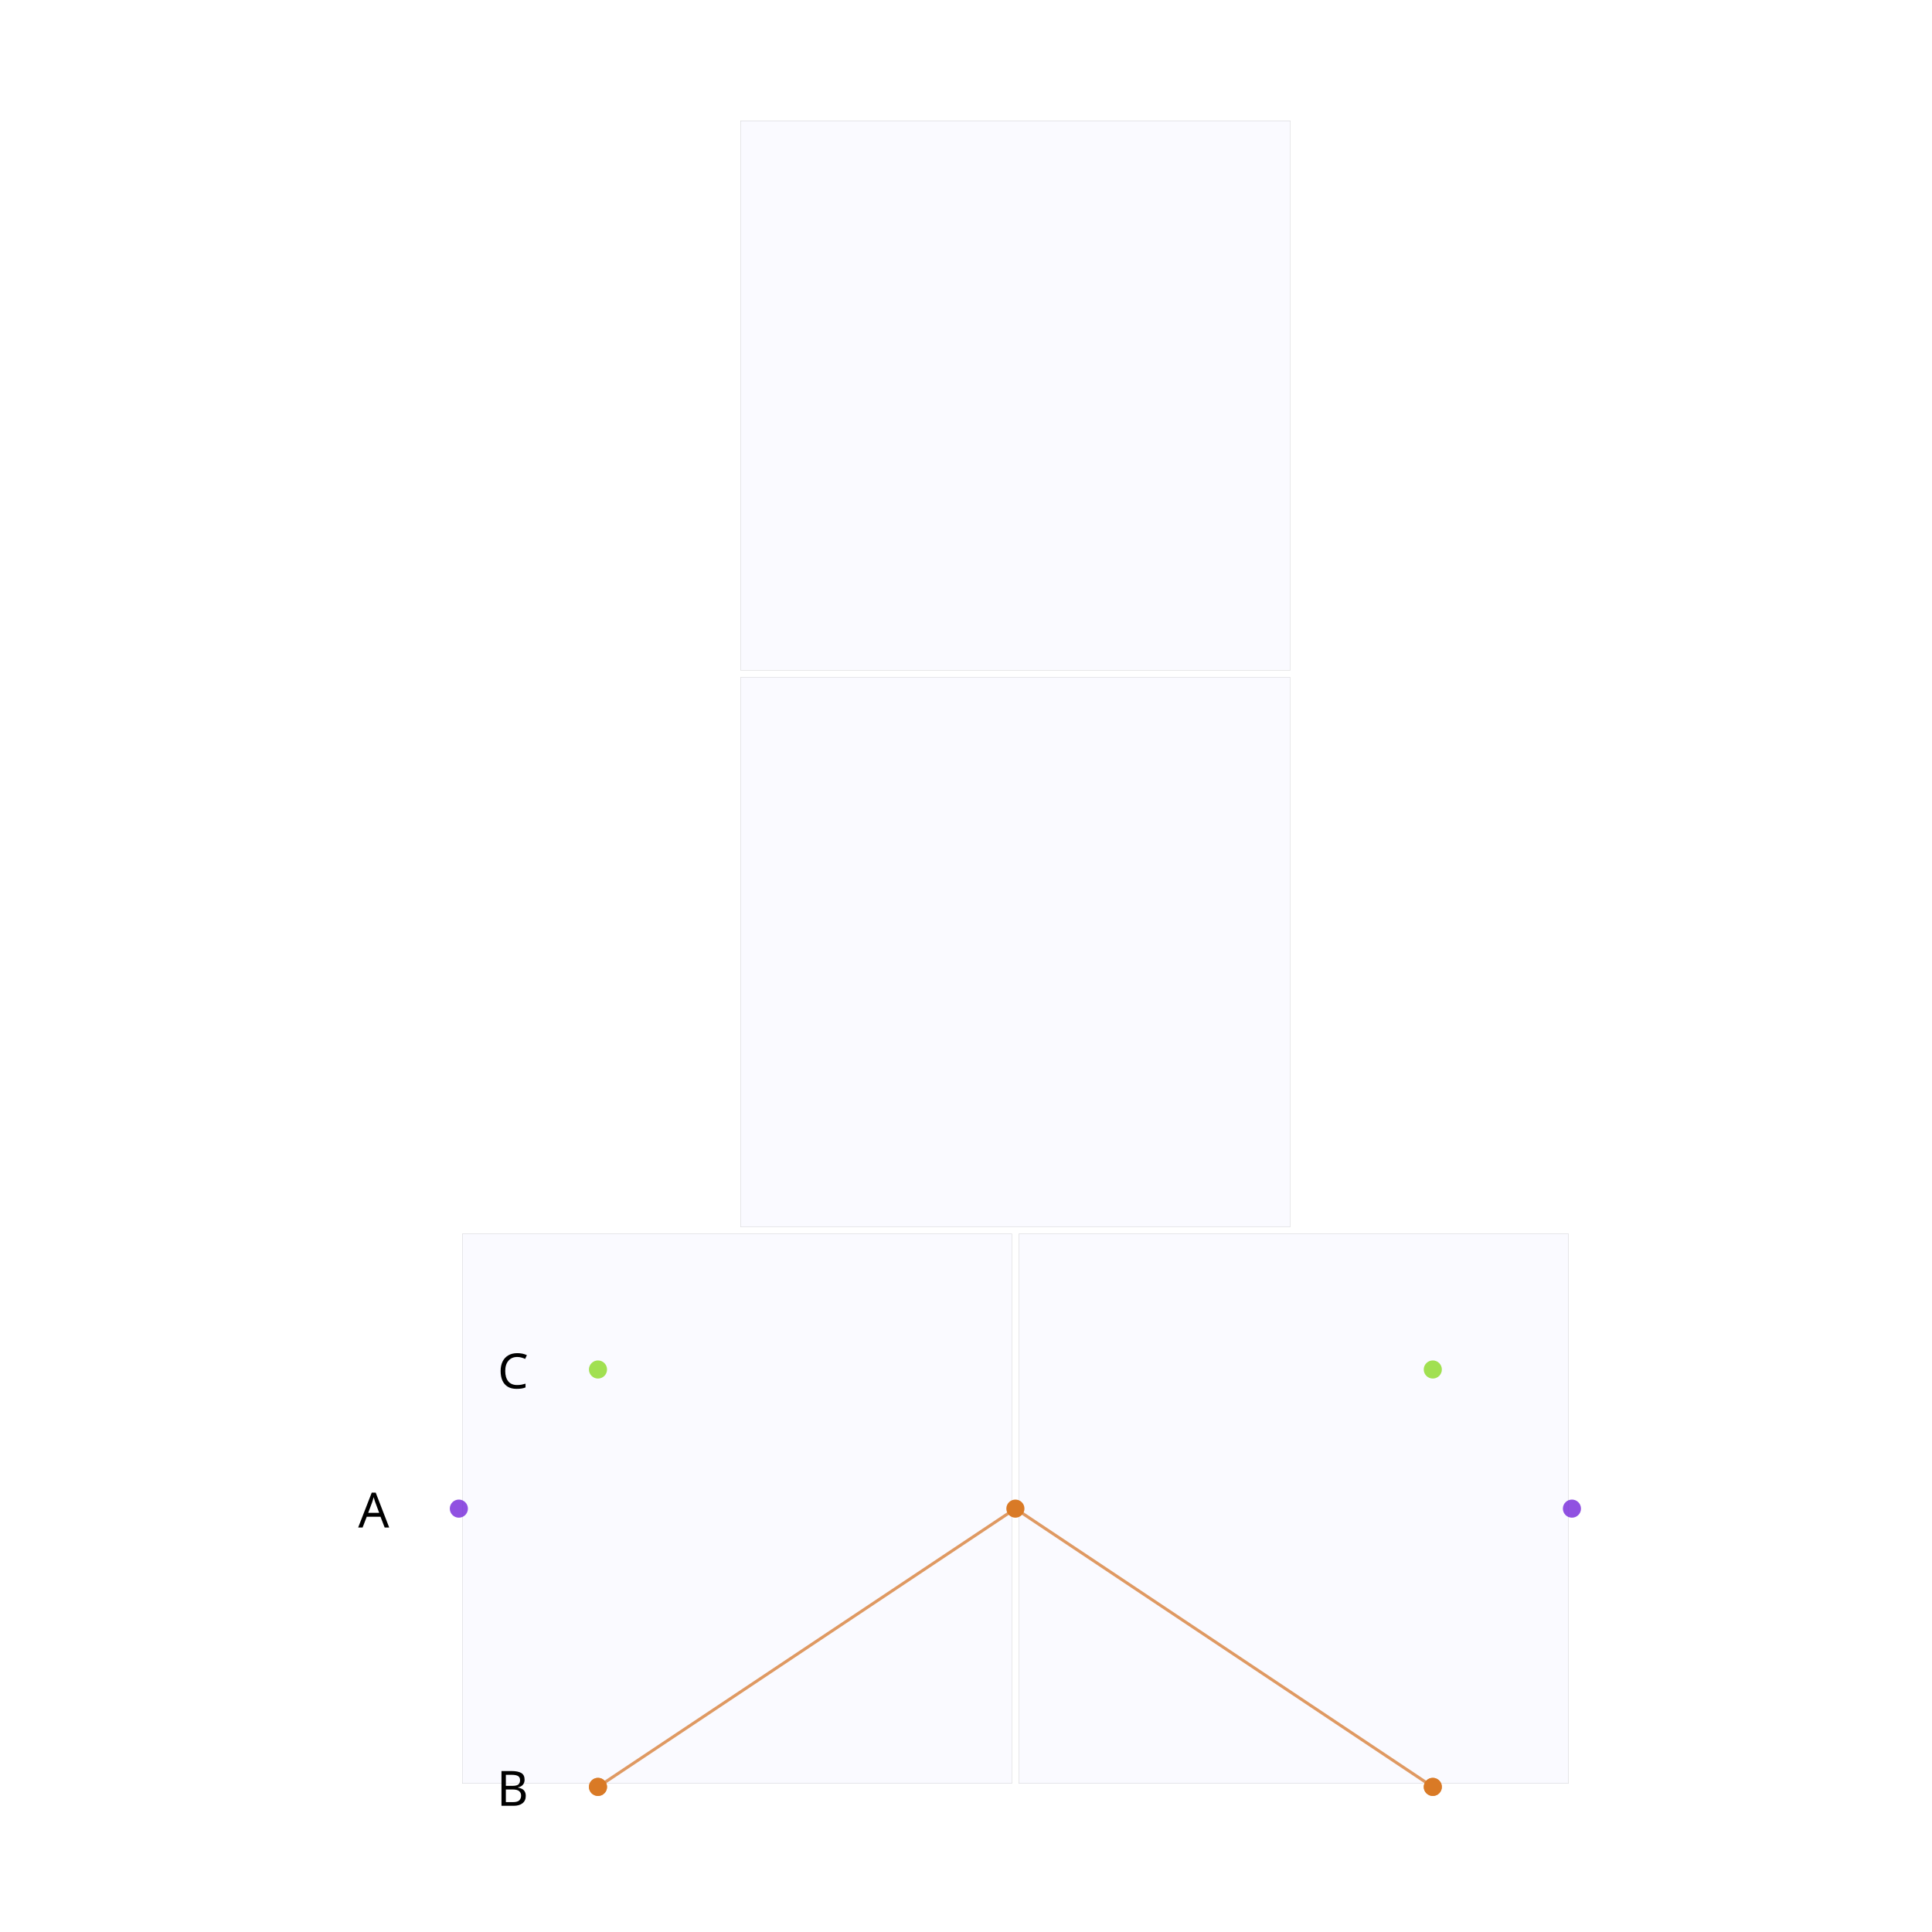
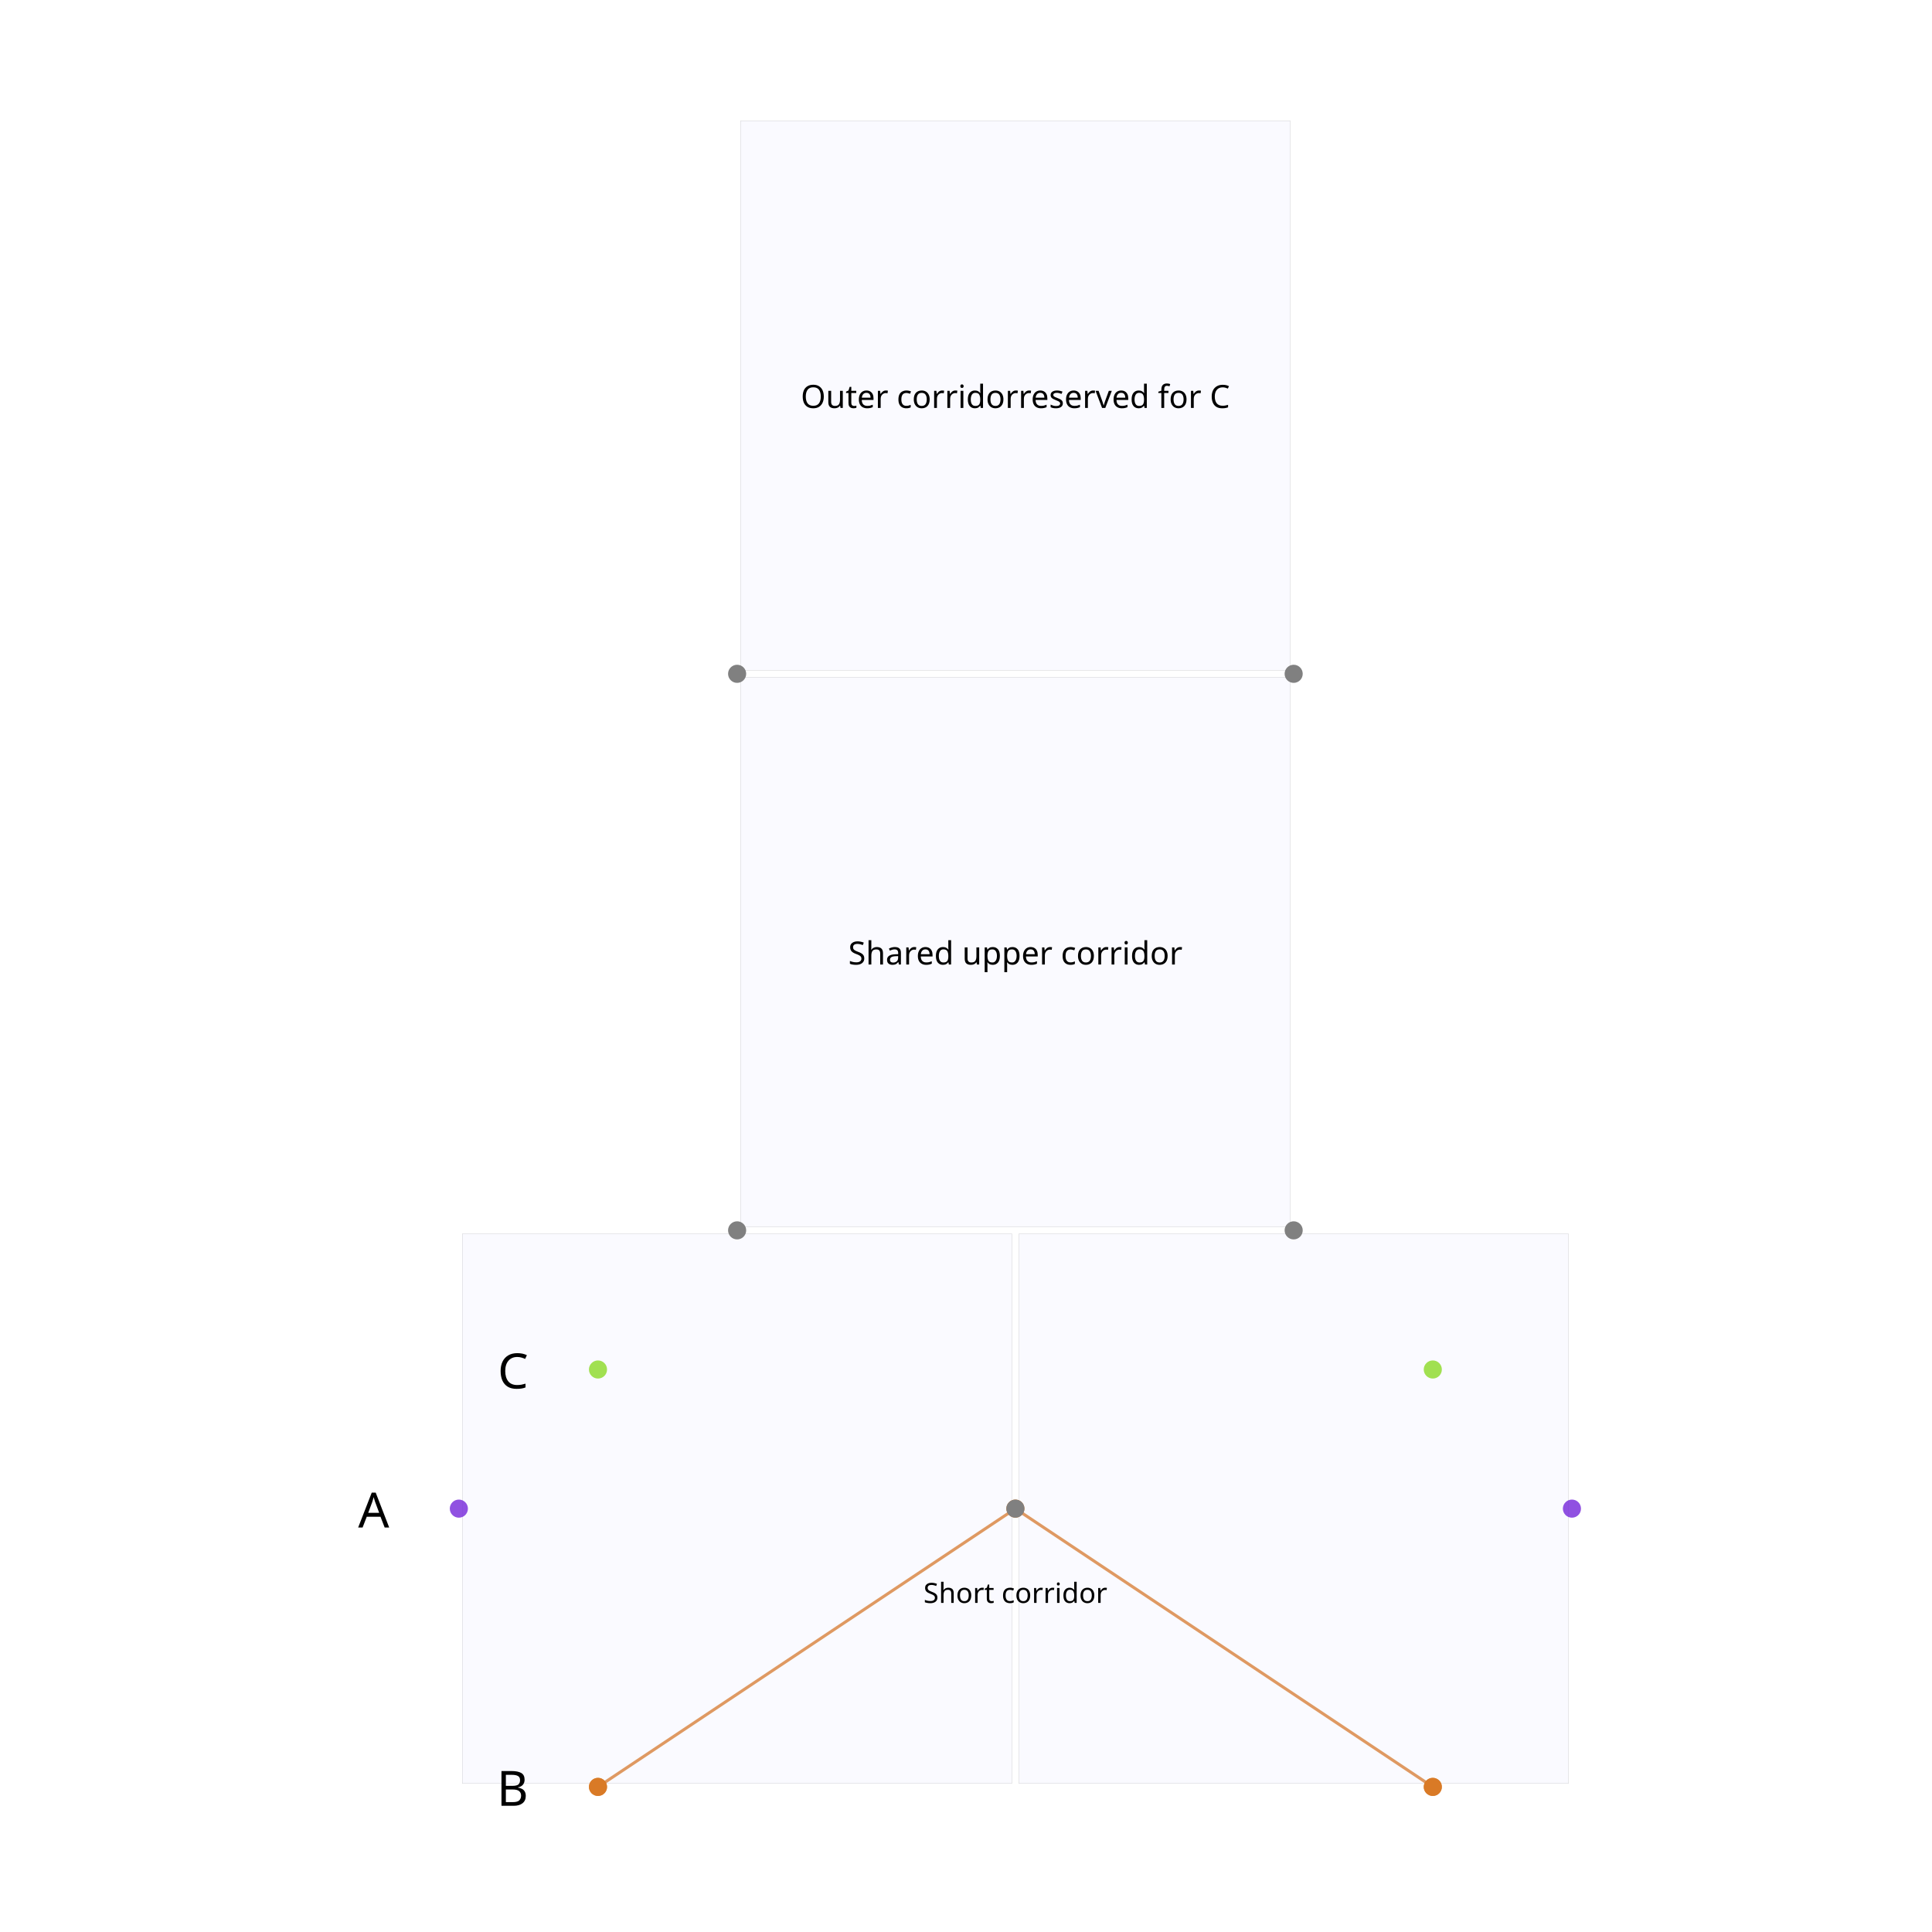
<svg xmlns="http://www.w3.org/2000/svg" width="640" height="640" viewBox="0 0 640 640">
  <rect width="100%" height="100%" fill="white" />
  <g>
    <polyline data-points="-1,-2 2,0" data-type="line" data-label="route: route-1 region: region-0 z: 0" points="198.091,591.934 336.362,499.753" fill="none" stroke="hsla(28, 70%, 50%, 0.8)" stroke-linejoin="round" stroke-width="1px" />
  </g>
  <g>
    <polyline data-points="2,0 5,-2" data-type="line" data-label="route: route-1 region: region-1 z: 0" points="336.362,499.753 474.634,591.934" fill="none" stroke="hsla(28, 70%, 50%, 0.8)" stroke-linejoin="round" stroke-width="1px" />
  </g>
  <g>
    <rect data-type="rect" data-label="region: region-0 net: free cost: 0.000 congestion: 0.000 same layer X: 0 trans X: 0 entry exit X: 0" data-x="0" data-y="0" x="153.152" y="408.724" width="182.058" height="182.058" fill="rgba(200, 200, 255, 0.1)" stroke="black" stroke-width="0.022" />
  </g>
  <g>
    <rect data-type="rect" data-label="region: region-1 net: free cost: 0.000 congestion: 0.000 same layer X: 0 trans X: 0 entry exit X: 0" data-x="4" data-y="0" x="337.514" y="408.724" width="182.058" height="182.058" fill="rgba(200, 200, 255, 0.1)" stroke="black" stroke-width="0.022" />
  </g>
  <g>
    <rect data-type="rect" data-label="region: region-2 net: free cost: 0.000 congestion: 0.000 same layer X: 0 trans X: 0 entry exit X: 0" data-x="2" data-y="4" x="245.333" y="224.362" width="182.058" height="182.058" fill="rgba(200, 200, 255, 0.1)" stroke="black" stroke-width="0.022" />
  </g>
  <g>
    <rect data-type="rect" data-label="region: region-3 net: 2 cost: 0.000 congestion: 0.000 same layer X: 0 trans X: 0 entry exit X: 0" data-x="2" data-y="8" x="245.333" y="40" width="182.058" height="182.058" fill="rgba(200, 200, 255, 0.1)" stroke="black" stroke-width="0.022" />
  </g>
  <text data-type="text" data-label="A" data-x="-2.5" data-y="0" x="128.955" y="499.753" fill="black" font-size="16.132" font-family="sans-serif" text-anchor="end" dominant-baseline="central">A</text>
  <text data-type="text" data-label="B" data-x="-1.5" data-y="-2" x="175.045" y="591.934" fill="black" font-size="16.132" font-family="sans-serif" text-anchor="end" dominant-baseline="central">B</text>
  <text data-type="text" data-label="C" data-x="-1.5" data-y="1" x="175.045" y="453.663" fill="black" font-size="16.132" font-family="sans-serif" text-anchor="end" dominant-baseline="central">C</text>
+   <text data-type="text" data-label="Outer corridor reserved for C" data-x="2" data-y="8" x="336.362" y="131.029" fill="black" font-size="10.601" font-family="sans-serif" text-anchor="middle" dominant-baseline="central">Outer corridor
+ reserved for C</text>
+   <text data-type="text" data-label="Shared upper corridor" data-x="2" data-y="4" x="336.362" y="315.391" fill="black" font-size="10.601" font-family="sans-serif" text-anchor="middle" dominant-baseline="central">Shared upper corridor</text>
+   <text data-type="text" data-label="Short corridor" data-x="2" data-y="-0.6" x="336.362" y="527.407" fill="black" font-size="9.218" font-family="sans-serif" text-anchor="middle" dominant-baseline="central">Short corridor</text>
  <g>
    <circle data-type="point" data-label="route: route-0 net: 0 endpoint: start port: port-0 z: 0" data-x="-2" data-y="0" cx="152" cy="499.753" r="3" fill="hsla(266, 70%, 50%, 0.8)" />
  </g>
  <g>
    <circle data-type="point" data-label="route: route-0 net: 0 endpoint: end port: port-1 z: 0" data-x="6" data-y="0" cx="520.724" cy="499.753" r="3" fill="hsla(266, 70%, 50%, 0.8)" />
  </g>
  <g>
    <circle data-type="point" data-label="route: route-1 net: 1 endpoint: start port: port-2 z: 0" data-x="-1" data-y="-2" cx="198.091" cy="591.934" r="3" fill="hsla(28, 70%, 50%, 0.8)" />
  </g>
  <g>
    <circle data-type="point" data-label="route: route-1 net: 1 endpoint: end port: port-3 z: 0" data-x="5" data-y="-2" cx="474.634" cy="591.934" r="3" fill="hsla(28, 70%, 50%, 0.8)" />
  </g>
  <g>
    <circle data-type="point" data-label="route: route-2 net: 2 endpoint: start port: port-7 z: 0" data-x="-1" data-y="1" cx="198.091" cy="453.663" r="3" fill="hsla(86, 70%, 50%, 0.8)" />
  </g>
  <g>
    <circle data-type="point" data-label="route: route-2 net: 2 endpoint: end port: port-8 z: 0" data-x="5" data-y="1" cx="474.634" cy="453.663" r="3" fill="hsla(86, 70%, 50%, 0.8)" />
  </g>
  <g>
    <circle data-type="point" data-label="route: route-1 port: port-2 net: 1 z: 0" data-x="-1" data-y="-2" cx="198.091" cy="591.934" r="3" fill="hsla(28, 70%, 50%, 1)" />
  </g>
  <g>
    <circle data-type="point" data-label="route: route-1 port: port-4 net: 1 z: 0" data-x="2" data-y="0" cx="336.362" cy="499.753" r="3" fill="hsla(28, 70%, 50%, 1)" />
  </g>
  <g>
    <circle data-type="point" data-label="route: route-1 port: port-3 net: 1 z: 0" data-x="5" data-y="-2" cx="474.634" cy="591.934" r="3" fill="hsla(28, 70%, 50%, 1)" />
  </g>
+   <g>
+     <circle data-type="point" data-label="" data-x="2" data-y="0" cx="336.362" cy="499.753" r="3" fill="gray" />
+   </g>
+   <g>
+     <circle data-type="point" data-label="" data-x="0" data-y="2" cx="244.181" cy="407.572" r="3" fill="gray" />
+   </g>
+   <g>
+     <circle data-type="point" data-label="" data-x="4" data-y="2" cx="428.543" cy="407.572" r="3" fill="gray" />
+   </g>
+   <g>
+     <circle data-type="point" data-label="" data-x="0" data-y="6" cx="244.181" cy="223.21" r="3" fill="gray" />
+   </g>
+   <g>
+     <circle data-type="point" data-label="" data-x="4" data-y="6" cx="428.543" cy="223.21" r="3" fill="gray" />
+   </g>
  <g id="crosshair" style="display: none">
    <line id="crosshair-h" y1="0" y2="640" stroke="#666" stroke-width="0.5" />
    <line id="crosshair-v" x1="0" x2="640" stroke="#666" stroke-width="0.5" />
    <text id="coordinates" font-family="monospace" font-size="12" fill="#666" />
  </g>
</svg>
